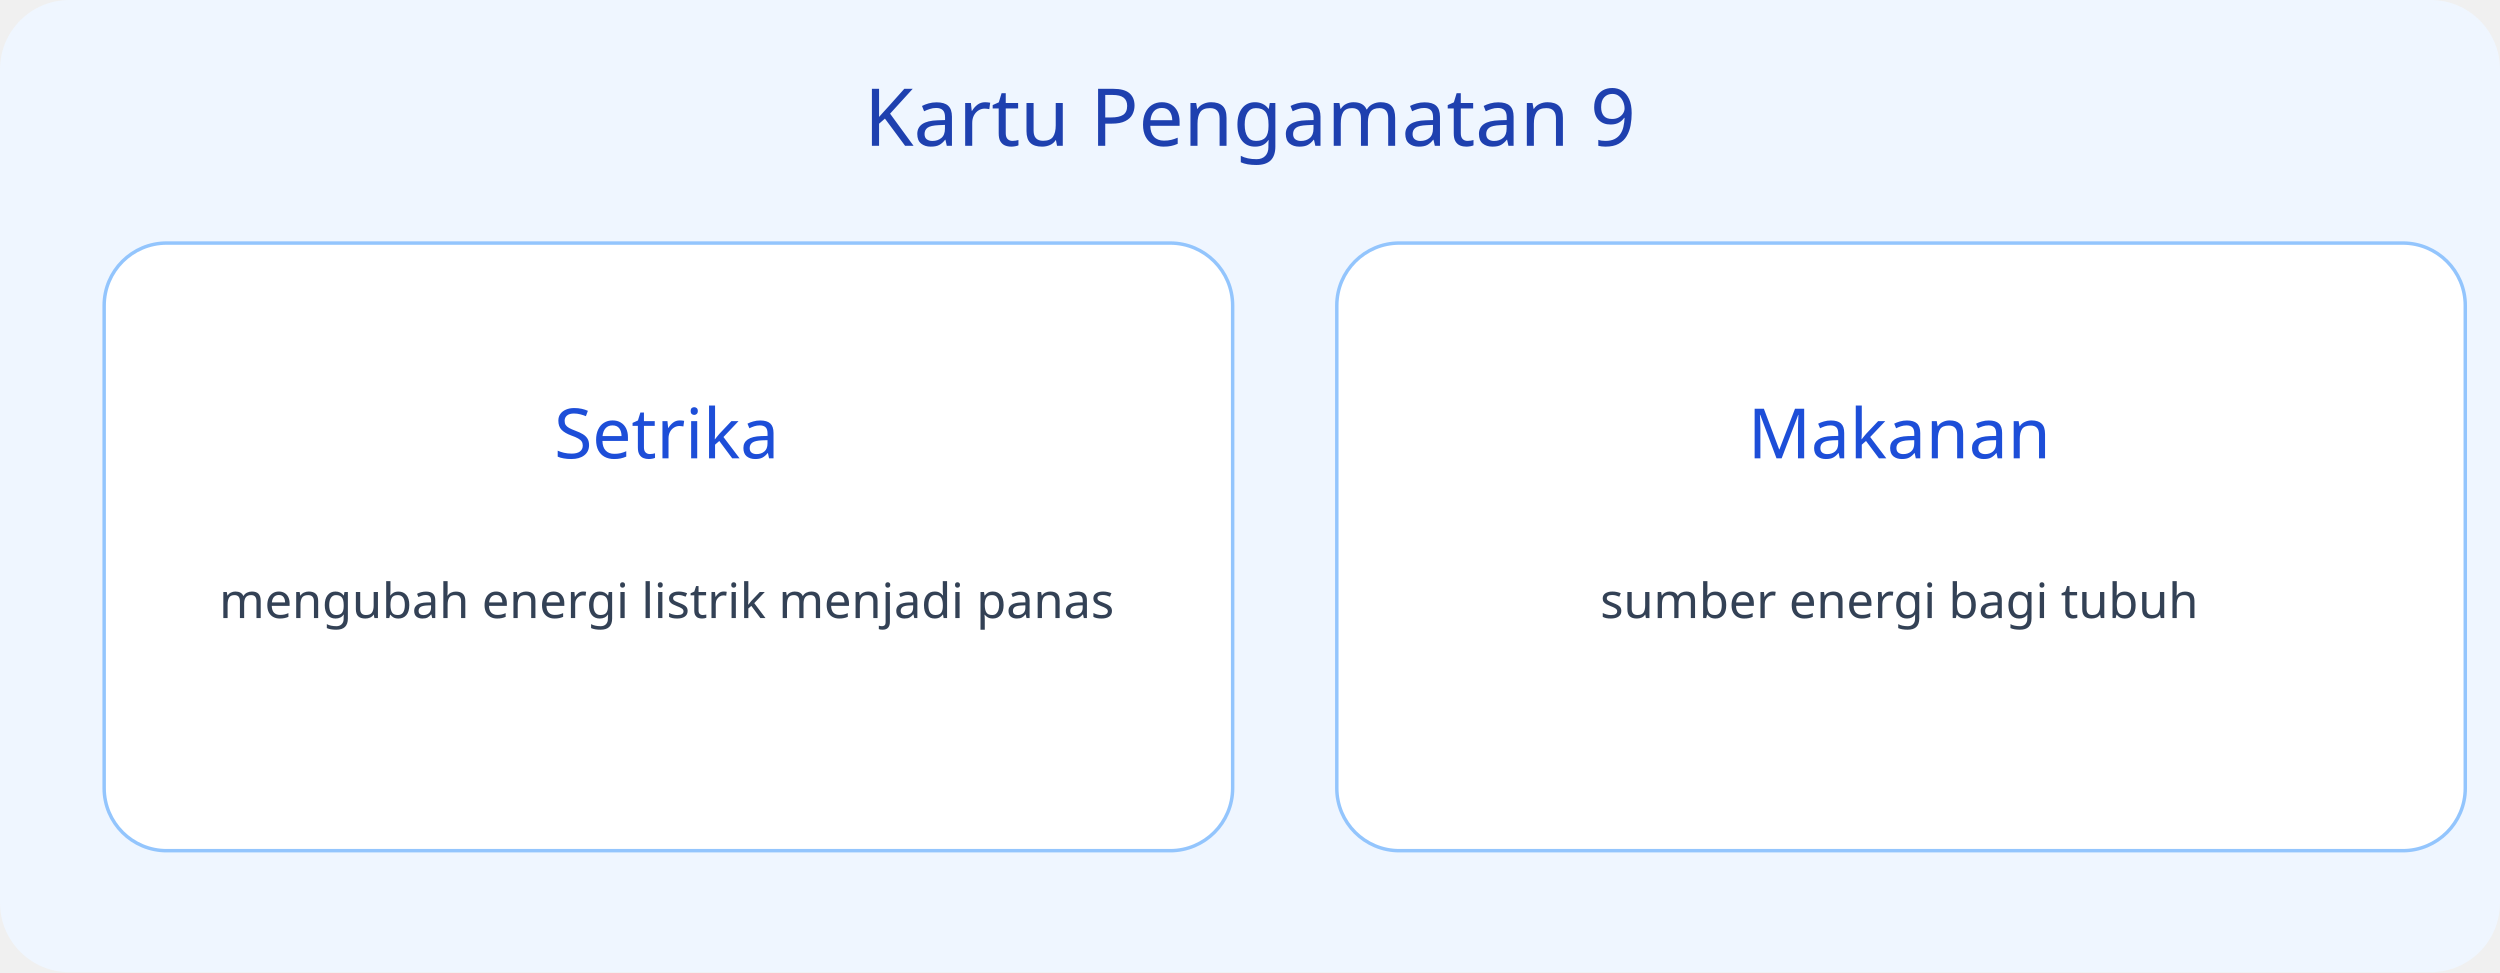
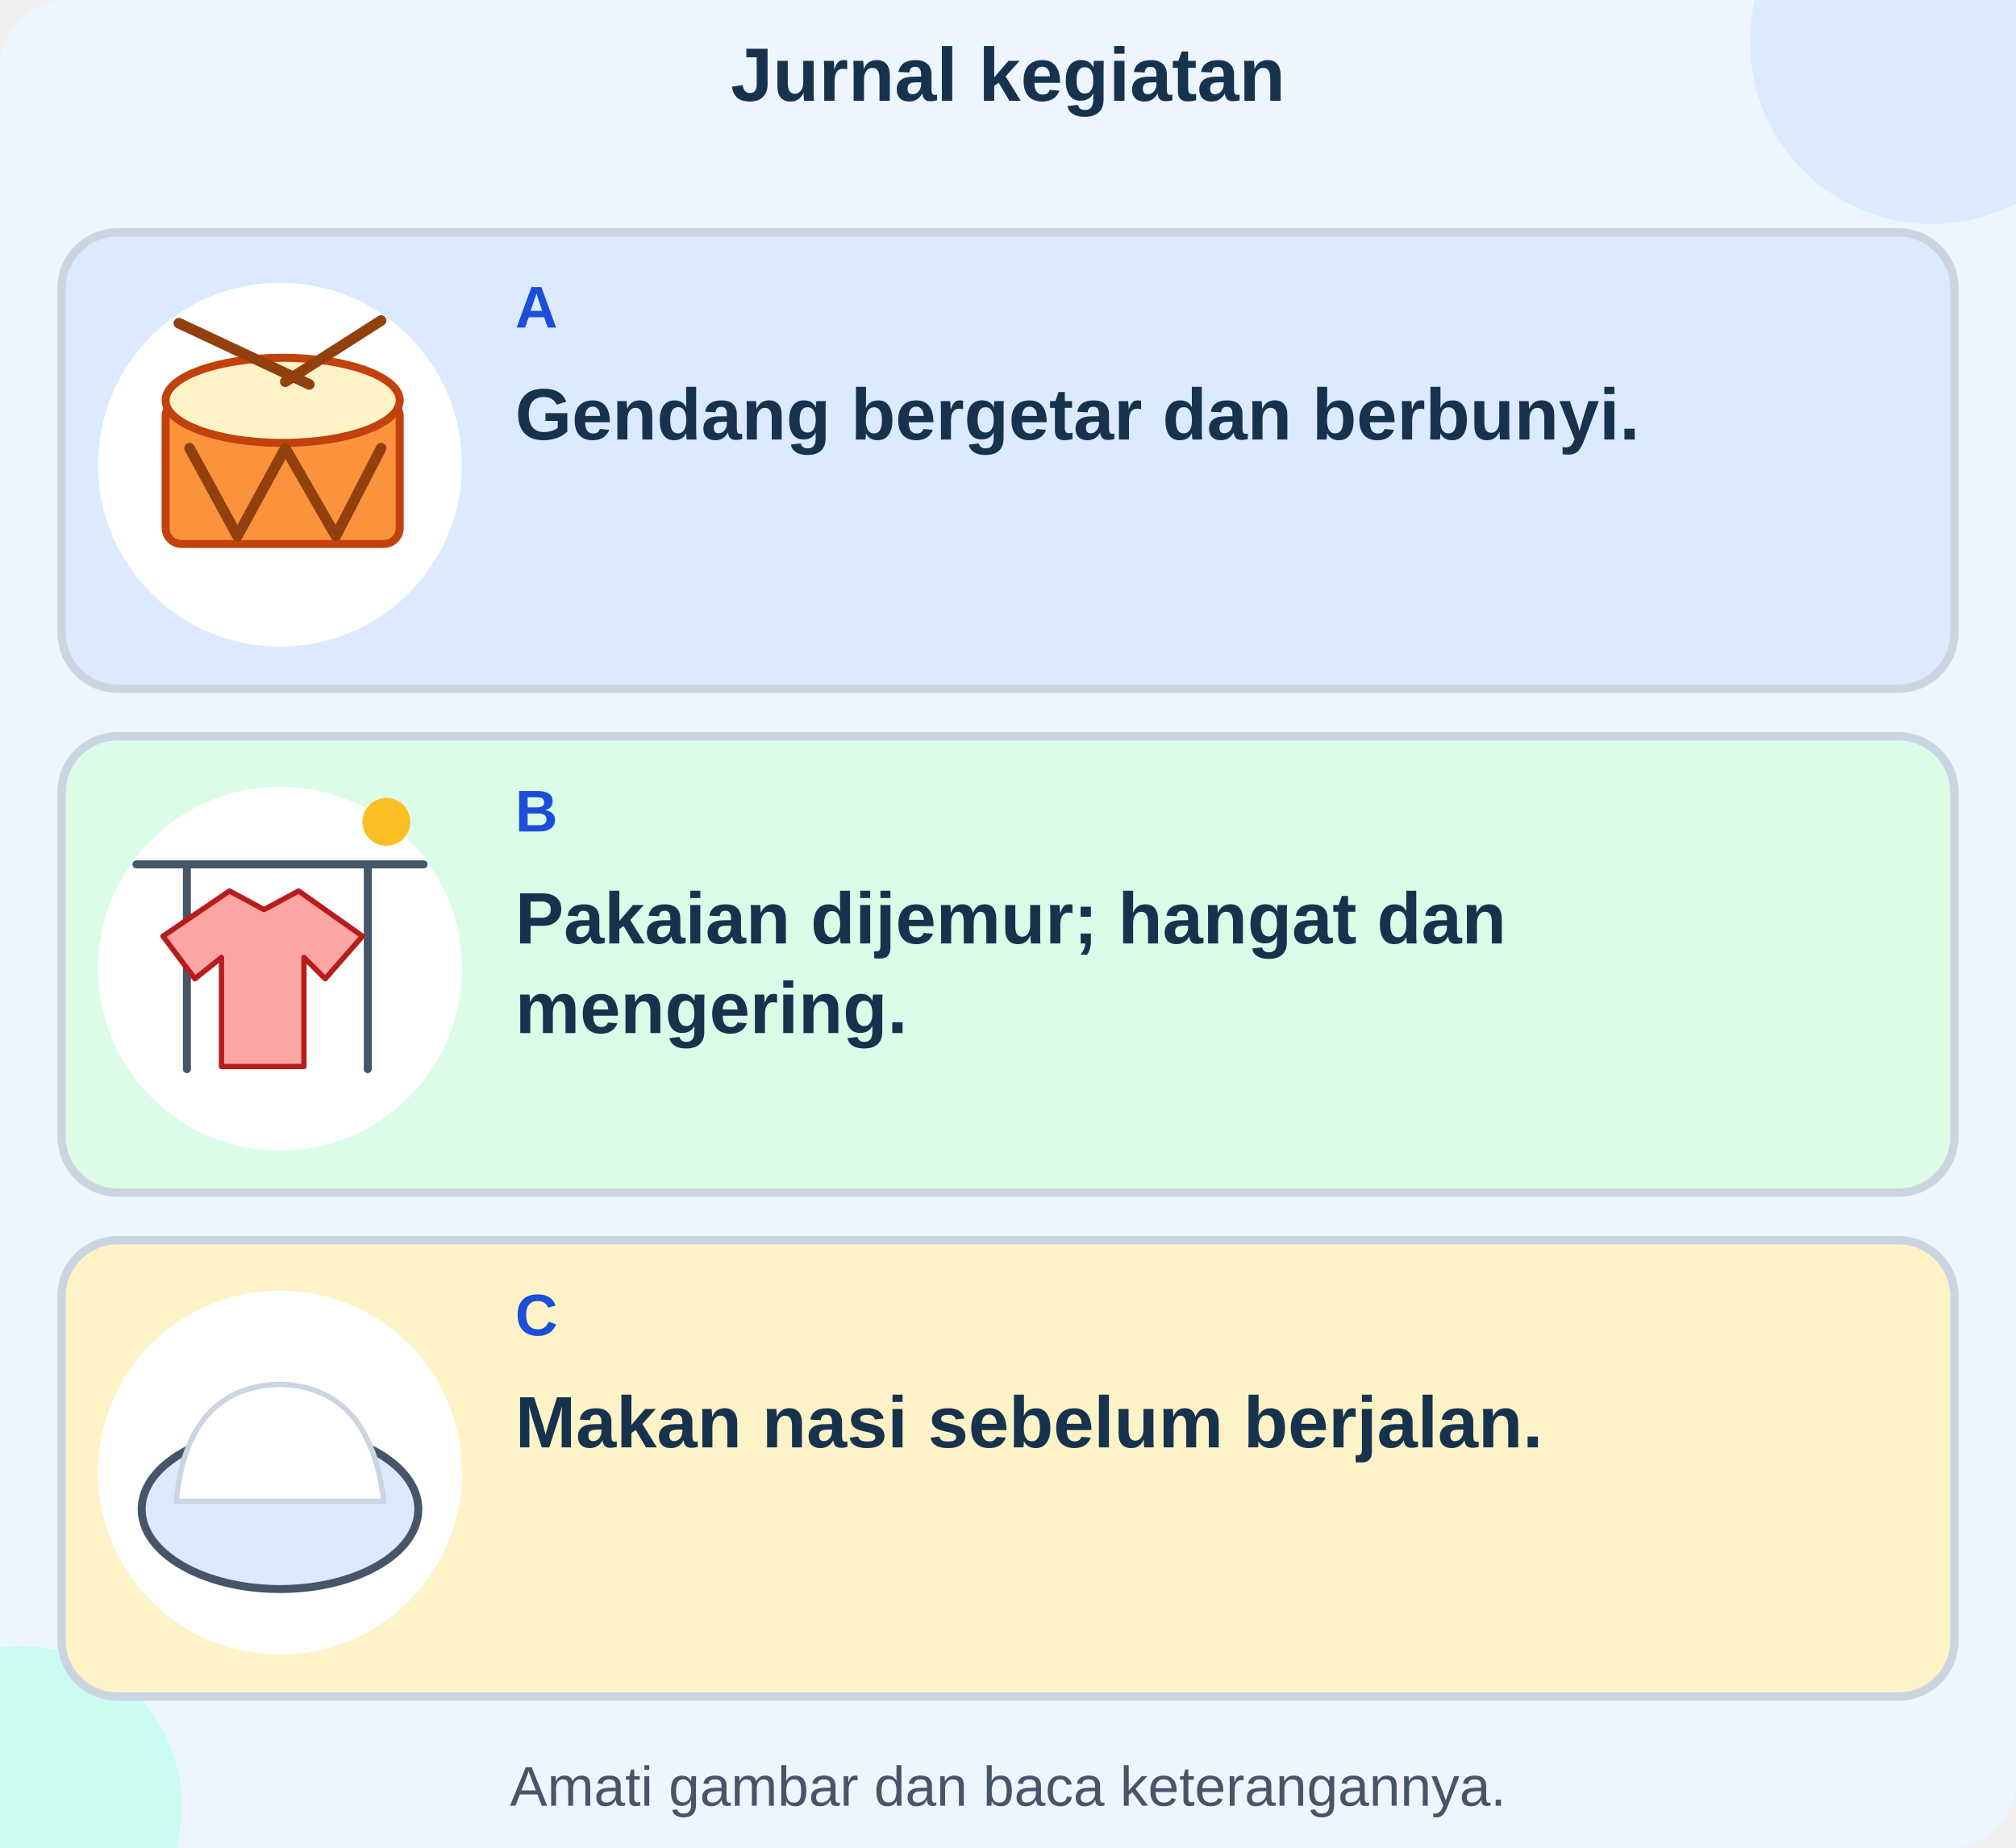
- <svg xmlns="http://www.w3.org/2000/svg" viewBox="0 0 720 280">
-   <rect width="720" height="280" rx="20" fill="#eff6ff" />
-   <text x="360" y="42" font-size="23" text-anchor="middle" font-family="sans-serif" fill="#1e40af">Kartu Pengamatan 9</text>
-   <rect x="30" y="70" width="325" height="175" rx="18" fill="white" stroke="#93c5fd" />
-   <text x="192" y="132" font-size="20" text-anchor="middle" font-family="sans-serif" fill="#1d4ed8">Setrika</text>
-   <text x="192" y="178" font-size="14" text-anchor="middle" font-family="sans-serif" fill="#334155">mengubah energi listrik menjadi panas</text>
-   <rect x="385" y="70" width="325" height="175" rx="18" fill="white" stroke="#93c5fd" />
-   <text x="547" y="132" font-size="20" text-anchor="middle" font-family="sans-serif" fill="#1d4ed8">Makanan</text>
-   <text x="547" y="178" font-size="14" text-anchor="middle" font-family="sans-serif" fill="#334155">sumber energi bagi tubuh</text>
+ <svg xmlns="http://www.w3.org/2000/svg" viewBox="0 0 720 660" role="img" aria-labelledby="title desc">
+   <g font-family="Arial, sans-serif">
+     <rect x="0" y="0" width="720" height="660" rx="24" fill="#edf6ff" stroke="none" stroke-width="3" />
+     <circle cx="690" cy="15" r="65" fill="#dbeafe" />
+     <circle cx="8" cy="645" r="57" fill="#ccfbf1" />
+     <text x="360" y="36" font-size="27" fill="#17324d" text-anchor="middle" font-weight="750">Jurnal kegiatan</text>
+     <rect x="22" y="83" width="676" height="163" rx="20" fill="#dbeafe" stroke="#cbd5e1" stroke-width="3" />
+     <circle cx="100" cy="166" r="65" fill="white" />
+     <g transform="translate(43 105) scale(.95)">
+       <rect x="17" y="40" width="88" height="54" rx="6" fill="#fb923c" stroke="#c2410c" stroke-width="3" />
+       <ellipse cx="61" cy="40" rx="44" ry="16" fill="#fef3c7" stroke="#c2410c" stroke-width="3" />
+       <path d="M26 58 L44 91 L62 58 L81 91 L98 58 M22 11 L71 34 M98 10 L62 33" fill="none" stroke="#92400e" stroke-width="4" stroke-linecap="round" stroke-linejoin="round" />
+     </g>
+     <text x="184" y="117" font-size="21" fill="#1d4ed8" text-anchor="start" font-weight="750">A</text>
+     <text x="184" y="157" font-size="26" fill="#17324d" text-anchor="start" font-weight="600">Gendang bergetar dan berbunyi.</text>
+     <rect x="22" y="263" width="676" height="163" rx="20" fill="#dcfce7" stroke="#cbd5e1" stroke-width="3" />
+     <circle cx="100" cy="346" r="65" fill="white" />
+     <g transform="translate(43 285) scale(.95)">
+       <path d="M6 25 L114 25 M25 26 L25 102 M93 26 L93 102" fill="none" stroke="#475569" stroke-width="3" stroke-linecap="round" stroke-linejoin="round" />
+       <path d="M41 35 L54 42 L67 35 L91 52 L77 68 L69 60 L69 101 L38 101 L38 60 L28 68 L16 52 Z" fill="#fca5a5" stroke="#b91c1c" stroke-width="2" stroke-linecap="round" stroke-linejoin="round" />
+       <circle cx="100" cy="9" r="9" fill="#fbbf24" />
+     </g>
+     <text x="184" y="297" font-size="21" fill="#1d4ed8" text-anchor="start" font-weight="750">B</text>
+     <text x="184" y="337" font-size="26" fill="#17324d" text-anchor="start" font-weight="600">Pakaian dijemur; hangat dan</text>
+     <text x="184" y="369" font-size="26" fill="#17324d" text-anchor="start" font-weight="600">mengering.</text>
+     <rect x="22" y="443" width="676" height="163" rx="20" fill="#fef3c7" stroke="#cbd5e1" stroke-width="3" />
+     <circle cx="100" cy="526" r="65" fill="white" />
+     <g transform="translate(43 465) scale(.95)">
+       <ellipse cx="60" cy="78" rx="52" ry="30" fill="#dbeafe" stroke="#475569" stroke-width="3" />
+       <path d="M21 75 Q25 32 60 31 Q94 32 99 75 Z" fill="white" stroke="#cbd5e1" stroke-width="2" stroke-linecap="round" stroke-linejoin="round" />
+     </g>
+     <text x="184" y="477" font-size="21" fill="#1d4ed8" text-anchor="start" font-weight="750">C</text>
+     <text x="184" y="517" font-size="26" fill="#17324d" text-anchor="start" font-weight="600">Makan nasi sebelum berjalan.</text>
+     <text x="360" y="645" font-size="20" fill="#475569" text-anchor="middle" font-weight="500">Amati gambar dan baca keterangannya.</text>
+   </g>
</svg>
